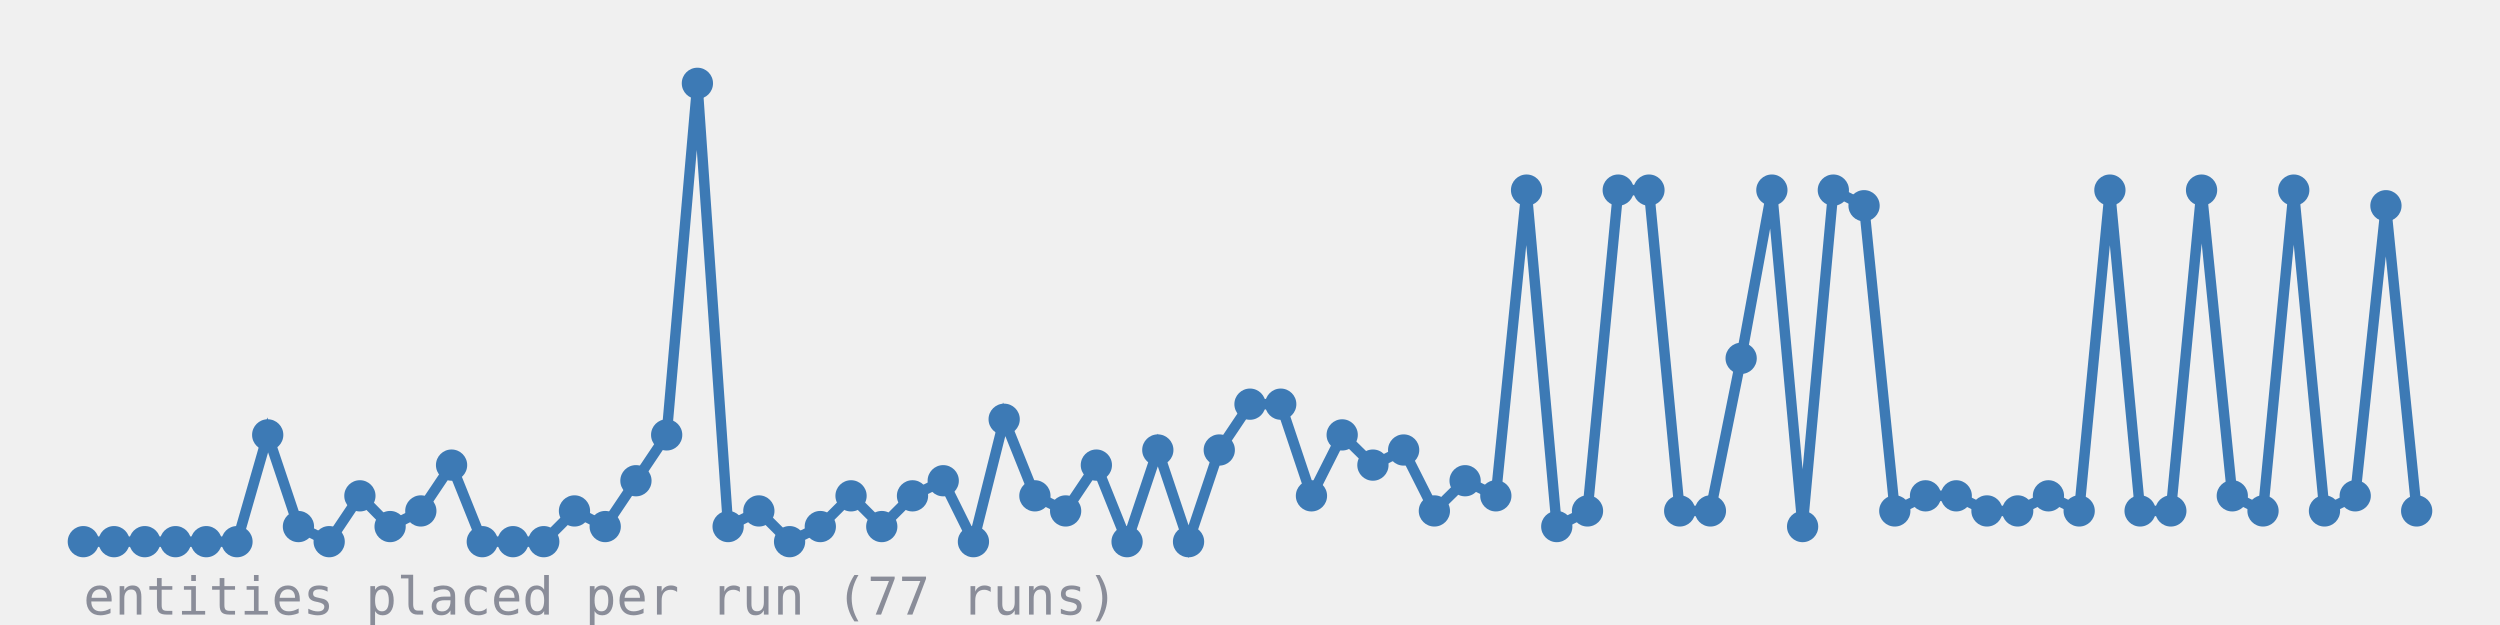
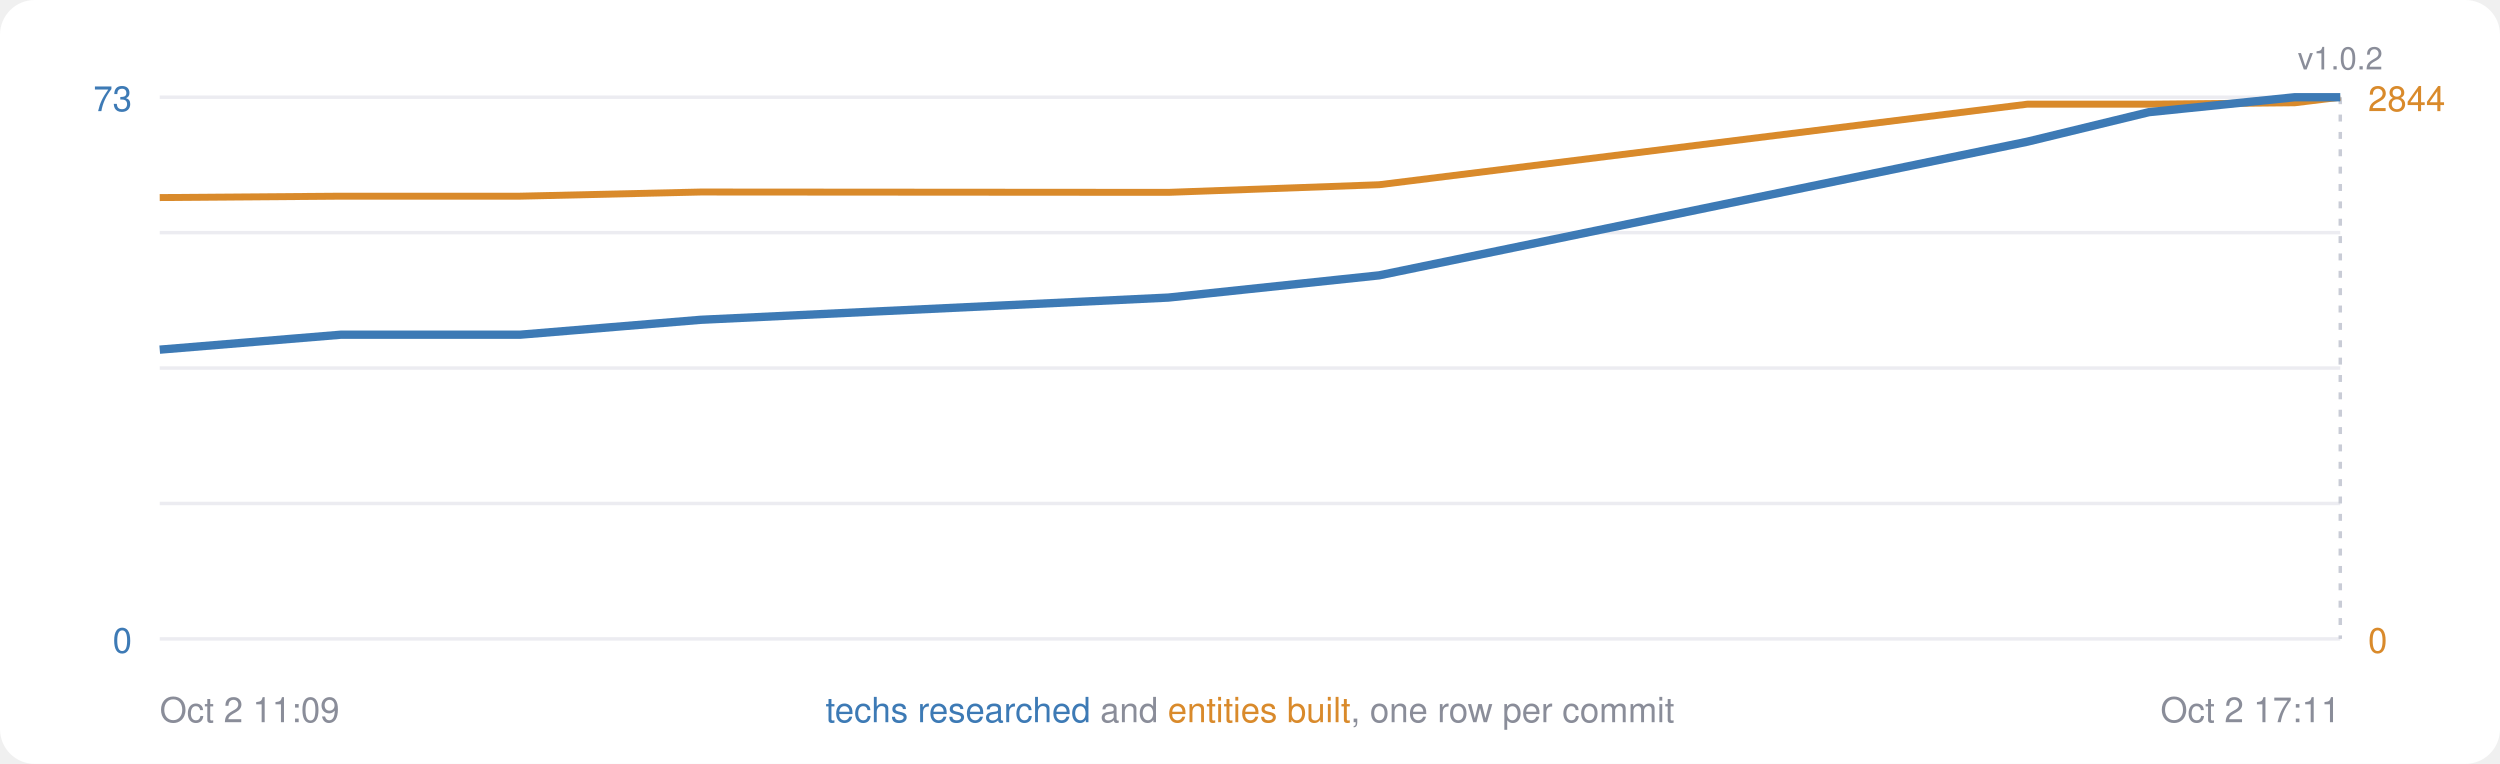
- <svg xmlns="http://www.w3.org/2000/svg" viewBox="0 0 480 120" width="480" height="120">
-   <rect width="480" height="120" fill="none" />
-   <polyline points="16.0,104.0 21.9,104.0 27.8,104.0 33.7,104.0 39.6,104.0 45.5,104.0 51.4,83.5 57.3,101.1 63.2,104.0 69.1,95.2 74.9,101.1 80.8,98.1 86.7,89.3 92.6,104.0 98.5,104.0 104.4,104.0 110.3,98.1 116.2,101.1 122.1,92.3 128.0,83.5 133.9,16.0 139.8,101.1 145.7,98.1 151.6,104.0 157.5,101.1 163.4,95.2 169.3,101.1 175.2,95.2 181.1,92.3 186.9,104.0 192.8,80.5 198.7,95.2 204.6,98.1 210.5,89.3 216.4,104.0 222.3,86.4 228.2,104.0 234.1,86.4 240.0,77.6 245.9,77.6 251.8,95.2 257.7,83.5 263.6,89.3 269.5,86.4 275.4,98.1 281.3,92.3 287.2,95.2 293.1,36.5 298.9,101.1 304.8,98.1 310.7,36.5 316.6,36.5 322.5,98.1 328.4,98.1 334.3,68.8 340.2,36.5 346.1,101.1 352.0,36.5 357.9,39.5 363.8,98.1 369.7,95.2 375.6,95.2 381.5,98.1 387.4,98.1 393.3,95.2 399.2,98.1 405.1,36.5 410.9,98.1 416.8,98.1 422.7,36.5 428.6,95.2 434.5,98.1 440.4,36.5 446.3,98.1 452.2,95.2 458.1,39.5 464.0,98.1" fill="none" stroke="#3d7ab5" stroke-width="2" />
-   <circle cx="16.0" cy="104.0" r="3" fill="#3d7ab5" />
-   <circle cx="21.9" cy="104.0" r="3" fill="#3d7ab5" />
-   <circle cx="27.8" cy="104.0" r="3" fill="#3d7ab5" />
-   <circle cx="33.7" cy="104.0" r="3" fill="#3d7ab5" />
-   <circle cx="39.6" cy="104.0" r="3" fill="#3d7ab5" />
-   <circle cx="45.5" cy="104.0" r="3" fill="#3d7ab5" />
-   <circle cx="51.4" cy="83.5" r="3" fill="#3d7ab5" />
-   <circle cx="57.3" cy="101.1" r="3" fill="#3d7ab5" />
-   <circle cx="63.2" cy="104.0" r="3" fill="#3d7ab5" />
-   <circle cx="69.1" cy="95.2" r="3" fill="#3d7ab5" />
-   <circle cx="74.9" cy="101.1" r="3" fill="#3d7ab5" />
-   <circle cx="80.8" cy="98.1" r="3" fill="#3d7ab5" />
-   <circle cx="86.7" cy="89.3" r="3" fill="#3d7ab5" />
-   <circle cx="92.6" cy="104.0" r="3" fill="#3d7ab5" />
-   <circle cx="98.5" cy="104.0" r="3" fill="#3d7ab5" />
-   <circle cx="104.4" cy="104.0" r="3" fill="#3d7ab5" />
-   <circle cx="110.3" cy="98.1" r="3" fill="#3d7ab5" />
-   <circle cx="116.2" cy="101.1" r="3" fill="#3d7ab5" />
-   <circle cx="122.1" cy="92.3" r="3" fill="#3d7ab5" />
-   <circle cx="128.0" cy="83.5" r="3" fill="#3d7ab5" />
-   <circle cx="133.9" cy="16.0" r="3" fill="#3d7ab5" />
-   <circle cx="139.8" cy="101.1" r="3" fill="#3d7ab5" />
-   <circle cx="145.7" cy="98.1" r="3" fill="#3d7ab5" />
-   <circle cx="151.6" cy="104.0" r="3" fill="#3d7ab5" />
-   <circle cx="157.5" cy="101.1" r="3" fill="#3d7ab5" />
-   <circle cx="163.4" cy="95.2" r="3" fill="#3d7ab5" />
-   <circle cx="169.3" cy="101.1" r="3" fill="#3d7ab5" />
-   <circle cx="175.2" cy="95.2" r="3" fill="#3d7ab5" />
-   <circle cx="181.1" cy="92.3" r="3" fill="#3d7ab5" />
-   <circle cx="186.9" cy="104.0" r="3" fill="#3d7ab5" />
-   <circle cx="192.8" cy="80.5" r="3" fill="#3d7ab5" />
-   <circle cx="198.7" cy="95.2" r="3" fill="#3d7ab5" />
-   <circle cx="204.6" cy="98.1" r="3" fill="#3d7ab5" />
-   <circle cx="210.5" cy="89.3" r="3" fill="#3d7ab5" />
-   <circle cx="216.4" cy="104.0" r="3" fill="#3d7ab5" />
-   <circle cx="222.3" cy="86.4" r="3" fill="#3d7ab5" />
-   <circle cx="228.2" cy="104.0" r="3" fill="#3d7ab5" />
-   <circle cx="234.1" cy="86.4" r="3" fill="#3d7ab5" />
-   <circle cx="240.0" cy="77.6" r="3" fill="#3d7ab5" />
-   <circle cx="245.9" cy="77.6" r="3" fill="#3d7ab5" />
-   <circle cx="251.8" cy="95.2" r="3" fill="#3d7ab5" />
-   <circle cx="257.7" cy="83.5" r="3" fill="#3d7ab5" />
-   <circle cx="263.6" cy="89.3" r="3" fill="#3d7ab5" />
-   <circle cx="269.5" cy="86.4" r="3" fill="#3d7ab5" />
-   <circle cx="275.4" cy="98.1" r="3" fill="#3d7ab5" />
-   <circle cx="281.3" cy="92.3" r="3" fill="#3d7ab5" />
-   <circle cx="287.2" cy="95.2" r="3" fill="#3d7ab5" />
-   <circle cx="293.1" cy="36.5" r="3" fill="#3d7ab5" />
-   <circle cx="298.9" cy="101.1" r="3" fill="#3d7ab5" />
-   <circle cx="304.8" cy="98.1" r="3" fill="#3d7ab5" />
-   <circle cx="310.7" cy="36.5" r="3" fill="#3d7ab5" />
-   <circle cx="316.6" cy="36.5" r="3" fill="#3d7ab5" />
-   <circle cx="322.5" cy="98.1" r="3" fill="#3d7ab5" />
-   <circle cx="328.4" cy="98.1" r="3" fill="#3d7ab5" />
-   <circle cx="334.3" cy="68.8" r="3" fill="#3d7ab5" />
-   <circle cx="340.2" cy="36.5" r="3" fill="#3d7ab5" />
-   <circle cx="346.1" cy="101.1" r="3" fill="#3d7ab5" />
-   <circle cx="352.0" cy="36.5" r="3" fill="#3d7ab5" />
-   <circle cx="357.9" cy="39.5" r="3" fill="#3d7ab5" />
-   <circle cx="363.8" cy="98.1" r="3" fill="#3d7ab5" />
-   <circle cx="369.7" cy="95.2" r="3" fill="#3d7ab5" />
-   <circle cx="375.6" cy="95.2" r="3" fill="#3d7ab5" />
-   <circle cx="381.5" cy="98.1" r="3" fill="#3d7ab5" />
-   <circle cx="387.4" cy="98.1" r="3" fill="#3d7ab5" />
-   <circle cx="393.3" cy="95.2" r="3" fill="#3d7ab5" />
-   <circle cx="399.2" cy="98.1" r="3" fill="#3d7ab5" />
-   <circle cx="405.1" cy="36.5" r="3" fill="#3d7ab5" />
-   <circle cx="410.9" cy="98.1" r="3" fill="#3d7ab5" />
-   <circle cx="416.8" cy="98.1" r="3" fill="#3d7ab5" />
-   <circle cx="422.7" cy="36.5" r="3" fill="#3d7ab5" />
-   <circle cx="428.6" cy="95.2" r="3" fill="#3d7ab5" />
-   <circle cx="434.5" cy="98.1" r="3" fill="#3d7ab5" />
-   <circle cx="440.4" cy="36.5" r="3" fill="#3d7ab5" />
-   <circle cx="446.3" cy="98.1" r="3" fill="#3d7ab5" />
-   <circle cx="452.2" cy="95.2" r="3" fill="#3d7ab5" />
-   <circle cx="458.1" cy="39.5" r="3" fill="#3d7ab5" />
-   <circle cx="464.0" cy="98.1" r="3" fill="#3d7ab5" />
-   <text x="16" y="118" font-family="ui-monospace,monospace" font-size="10" fill="#8a8d99">entities placed per run (77 runs)</text>
+ <svg xmlns="http://www.w3.org/2000/svg" viewBox="0 0 720 220" width="720" height="220" font-family="-apple-system,Helvetica,Arial,sans-serif">
+   <rect width="720" height="220" fill="#ffffff" rx="10" />
+   <line x1="46" y1="184.0" x2="674" y2="184.0" stroke="#ececf1" />
+   <line x1="46" y1="145.0" x2="674" y2="145.0" stroke="#ececf1" />
+   <line x1="46" y1="106.0" x2="674" y2="106.0" stroke="#ececf1" />
+   <line x1="46" y1="67.0" x2="674" y2="67.0" stroke="#ececf1" />
+   <line x1="46" y1="28.0" x2="674" y2="28.0" stroke="#ececf1" />
+   <line x1="674.0" y1="28" x2="674.0" y2="184" stroke="#c9ccd6" stroke-dasharray="2 3" />
+   <text x="674.0" y="20" text-anchor="middle" font-size="9" fill="#8a8d99">v1.0.2</text>
+   <polyline points="46.0,56.9 98.1,56.5 149.7,56.5 201.8,55.3 336.5,55.4 397.2,53.2 583.9,30.0 618.9,30.0 660.9,29.6 674.0,28.0" fill="none" stroke="#d98a2b" stroke-width="2" stroke-linejoin="round" />
+   <polyline points="46.0,100.7 98.1,96.4 149.7,96.4 201.8,92.1 336.5,85.7 397.2,79.3 583.9,40.8 618.9,32.3 660.9,28.0 674.0,28.0" fill="none" stroke="#3d7ab5" stroke-width="2.4" stroke-linejoin="round" />
+   <text x="38" y="32" text-anchor="end" font-size="10" fill="#3d7ab5">73</text>
+   <text x="38" y="188" text-anchor="end" font-size="10" fill="#3d7ab5">0</text>
+   <text x="682" y="32" font-size="10" fill="#d98a2b">2844</text>
+   <text x="682" y="188" font-size="10" fill="#d98a2b">0</text>
+   <text x="46" y="208" font-size="10" fill="#8a8d99">Oct 2 11:09</text>
+   <text x="674" y="208" text-anchor="end" font-size="10" fill="#8a8d99">Oct 2 17:11</text>
+   <text x="360.0" y="208" text-anchor="middle" font-size="10" fill="#8a8d99">
+     <tspan fill="#3d7ab5">techs researched</tspan>  and  <tspan fill="#d98a2b">entities built</tspan>, one row per commit</text>
</svg>
